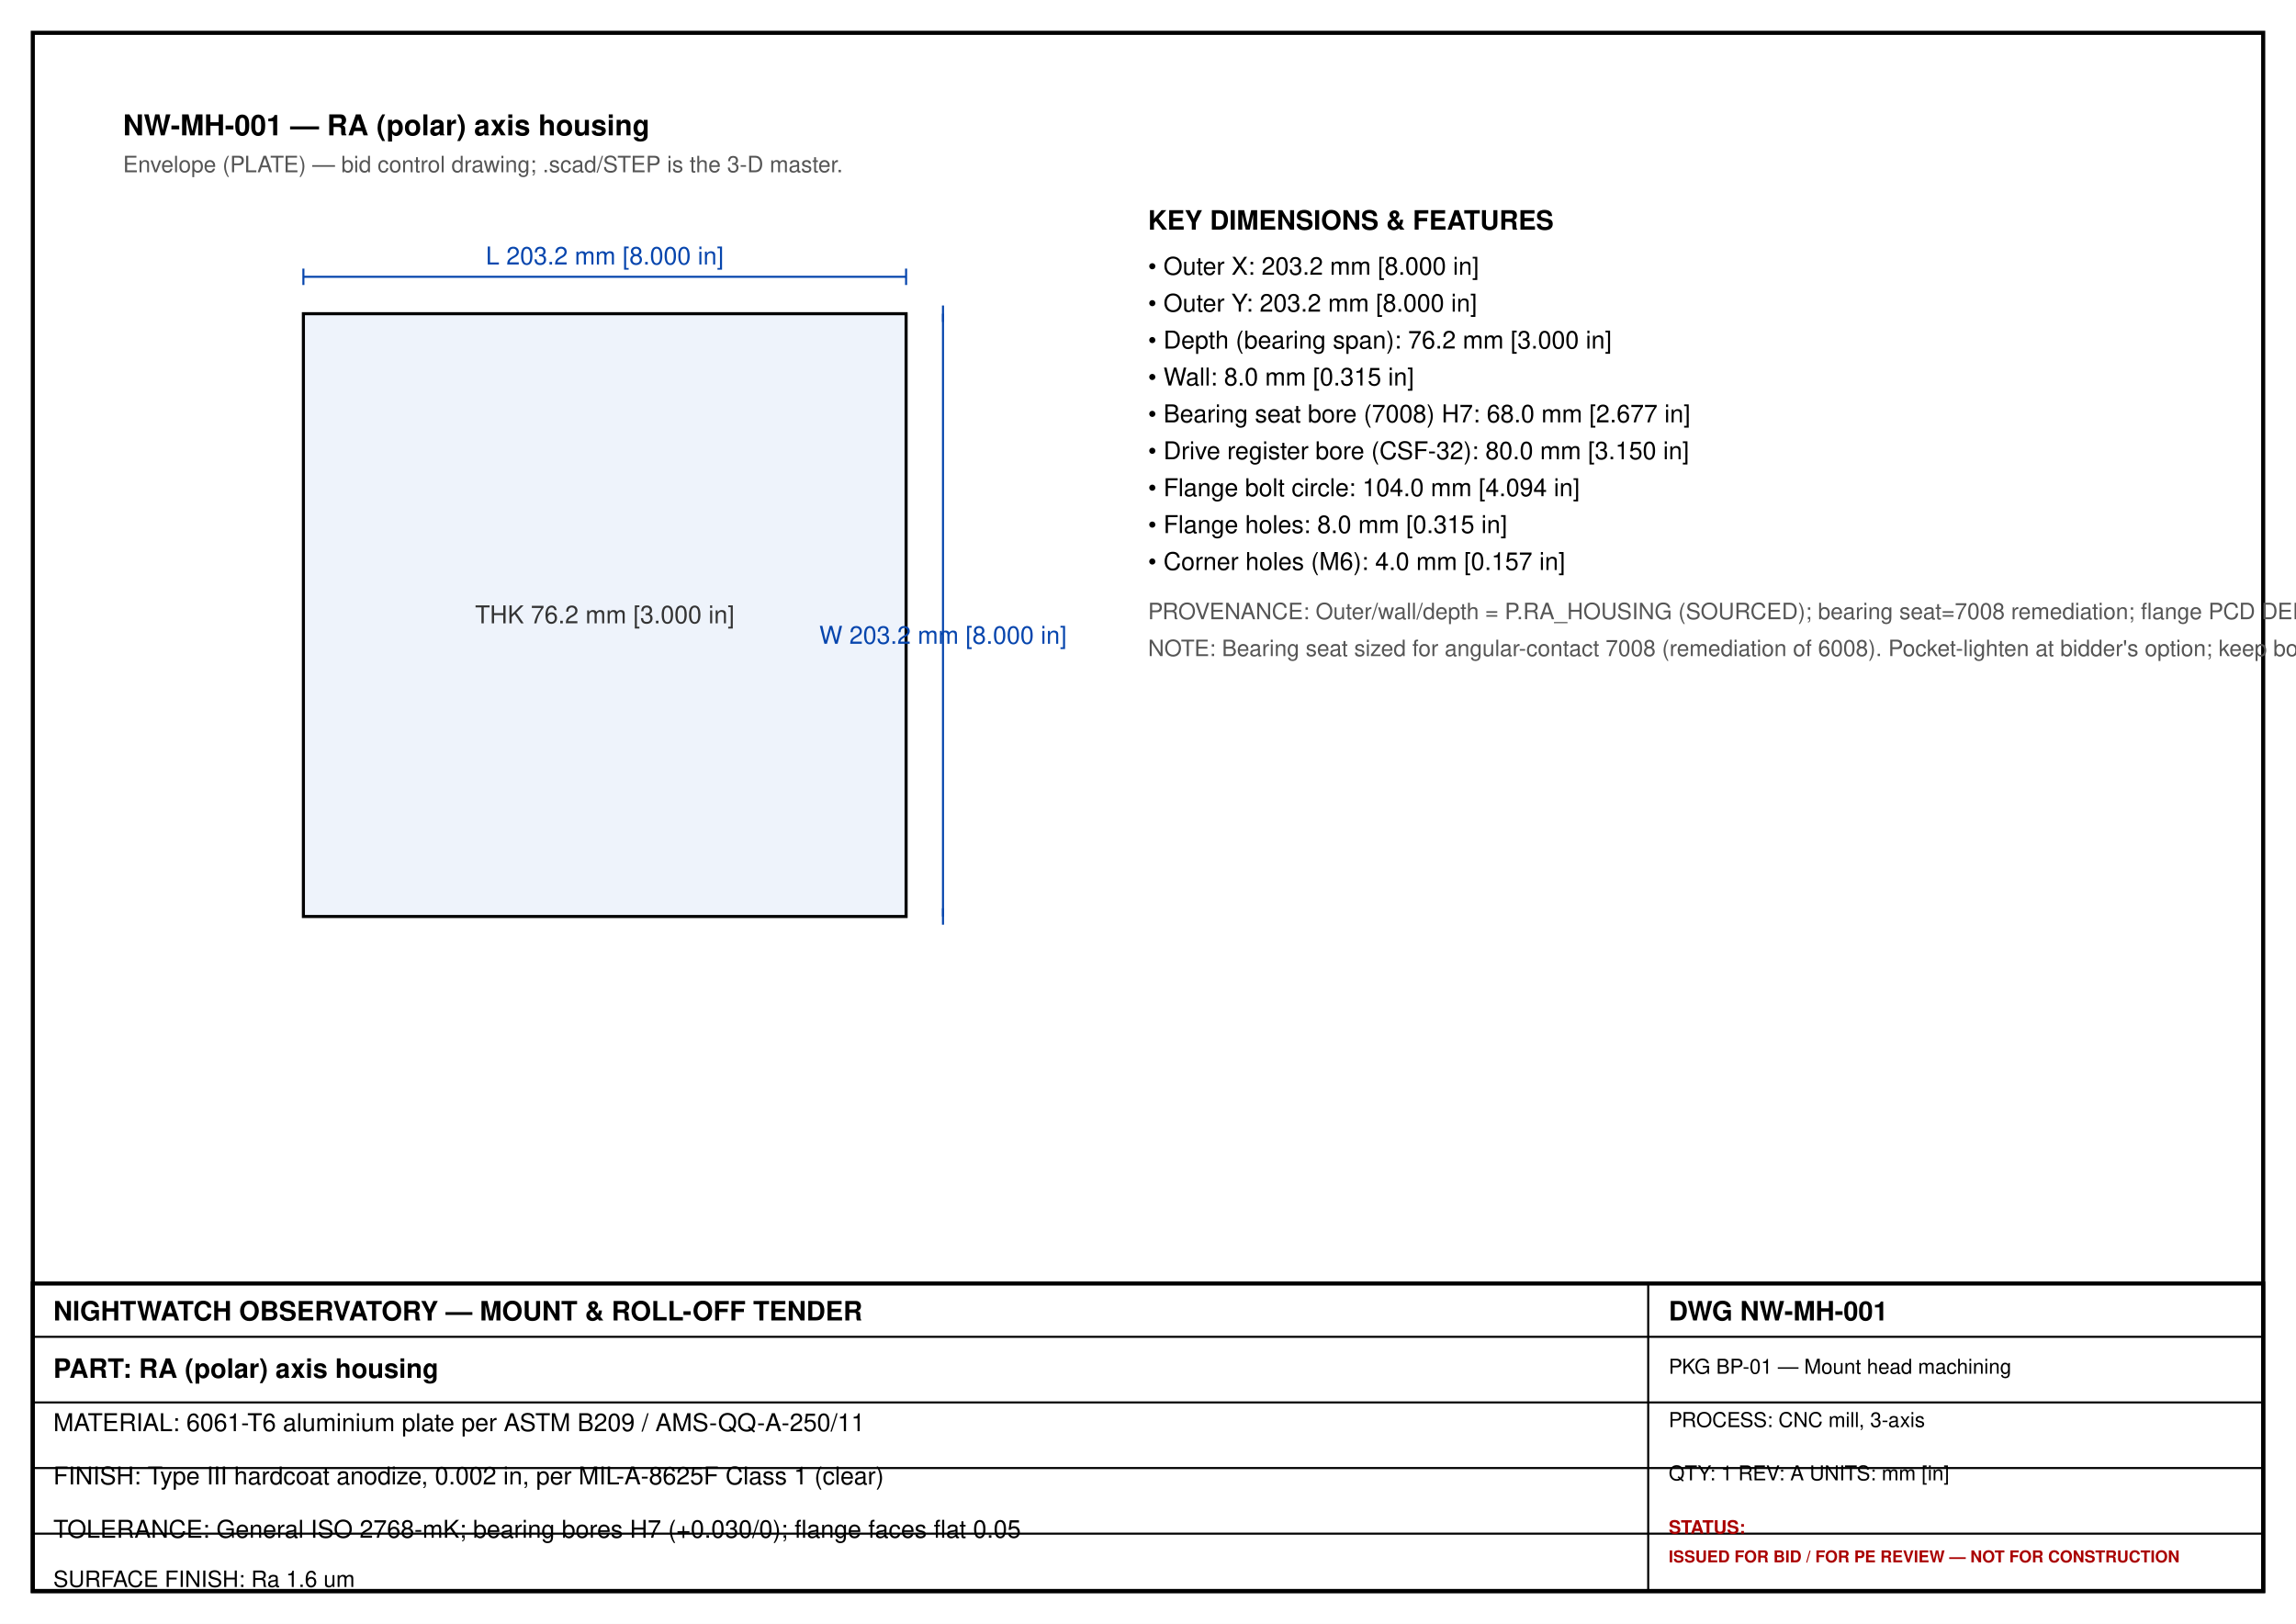
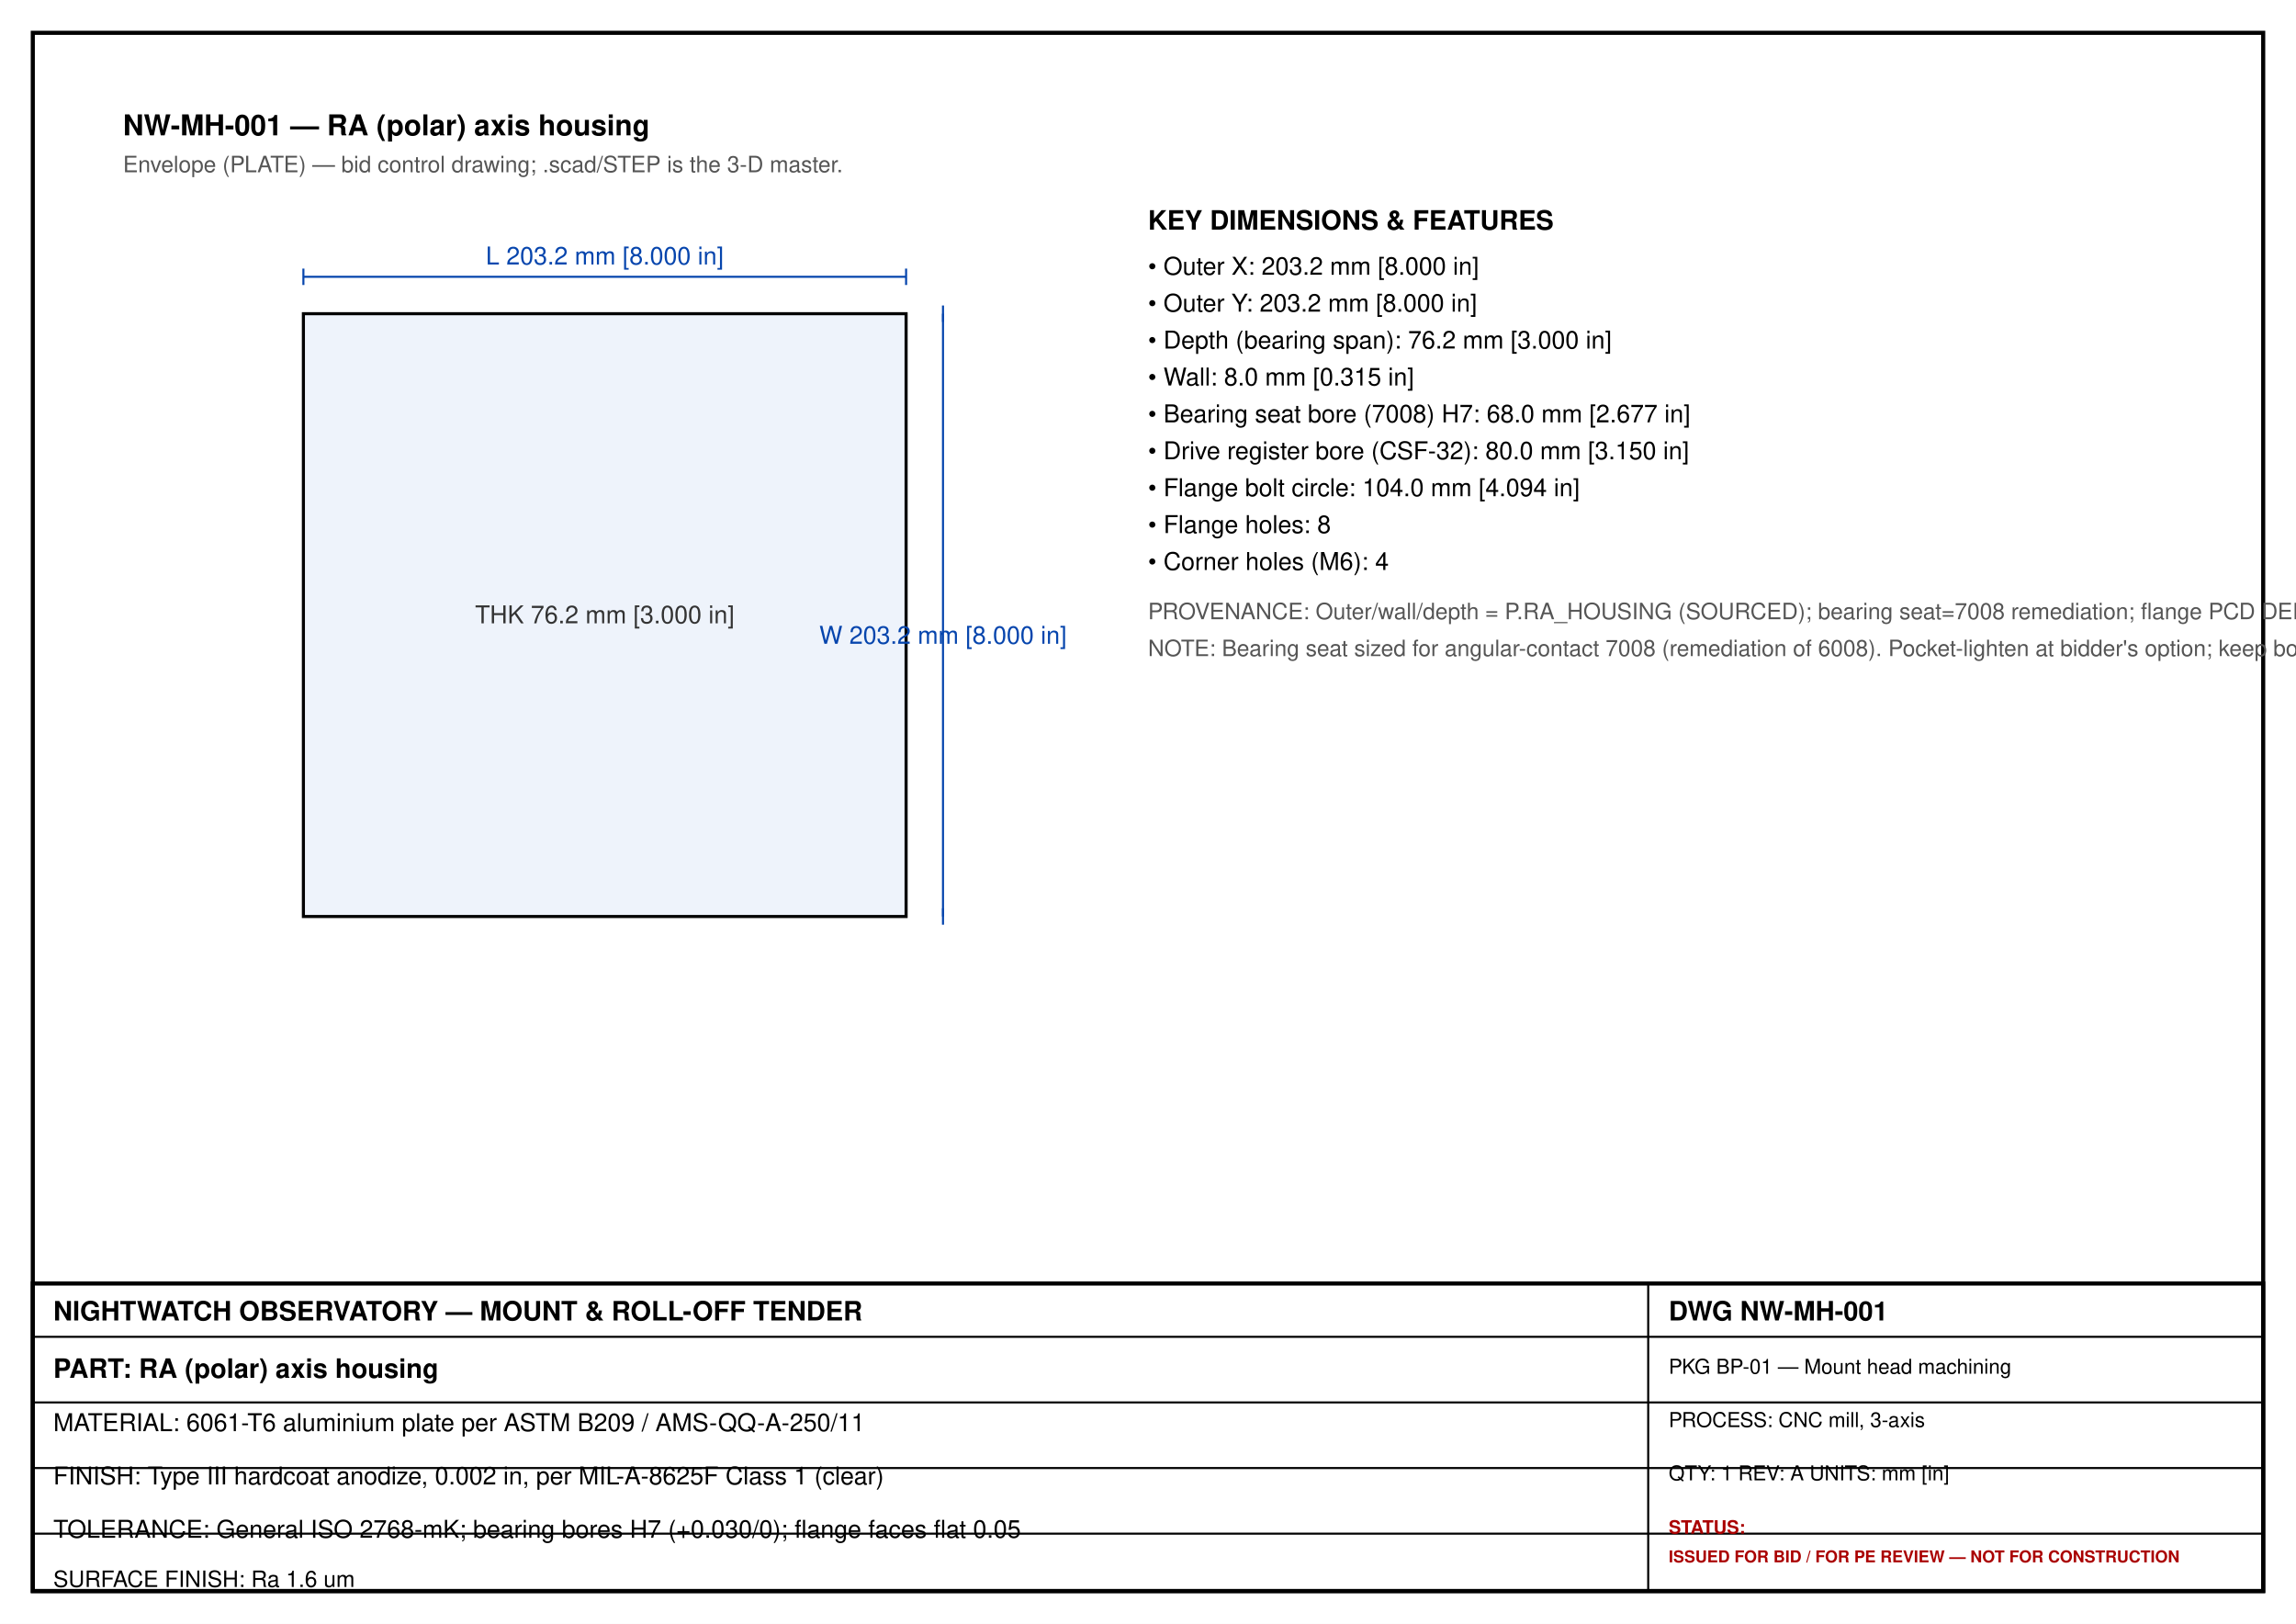
<svg xmlns="http://www.w3.org/2000/svg" width="1120" height="792" viewBox="0 0 1120 792" font-family="Helvetica,Arial,sans-serif">
  <rect x="0" y="0" width="1120" height="792" fill="white" />
  <rect x="16" y="16" width="1088" height="760" fill="none" stroke="black" stroke-width="2" />
  <text x="60" y="66" font-size="14" font-weight="bold">NW-MH-001 — RA (polar) axis housing</text>
  <text x="60" y="84" font-size="11" fill="#555">Envelope (PLATE) — bid control drawing; .scad/STEP is the 3-D master.</text>
  <rect x="148.0" y="153.0" width="294.0" height="294.0" fill="#eef3fb" stroke="black" stroke-width="1.5" />
  <line x1="148.0" y1="135.0" x2="442.0" y2="135.0" stroke="#0645ad" stroke-width="1" />
  <line x1="148.0" y1="131.0" x2="148.0" y2="139.0" stroke="#0645ad" stroke-width="1" />
  <line x1="442.0" y1="131.0" x2="442.0" y2="139.0" stroke="#0645ad" stroke-width="1" />
  <text x="295.0" y="129.0" font-size="12" fill="#0645ad" text-anchor="middle">L 203.2 mm [8.000 in]</text>
  <line x1="460.0" y1="153.0" x2="460.0" y2="447.0" stroke="#0645ad" stroke-width="1" />
  <line x1="460.0" y1="149.0" x2="460.0" y2="157.0" stroke="#0645ad" stroke-width="1" />
  <line x1="460.0" y1="443.0" x2="460.0" y2="451.0" stroke="#0645ad" stroke-width="1" />
  <text x="460.0" y="314.0" font-size="12" fill="#0645ad" text-anchor="middle">W 203.2 mm [8.000 in]</text>
  <text x="295.0" y="304.0" font-size="12" fill="#333" text-anchor="middle">THK 76.2 mm [3.000 in]</text>
  <text x="560" y="112" font-size="13" font-weight="bold">KEY DIMENSIONS &amp; FEATURES</text>
  <text x="560" y="134" font-size="12">• Outer X: 203.2 mm [8.000 in]</text>
  <text x="560" y="152" font-size="12">• Outer Y: 203.2 mm [8.000 in]</text>
  <text x="560" y="170" font-size="12">• Depth (bearing span): 76.2 mm [3.000 in]</text>
  <text x="560" y="188" font-size="12">• Wall: 8.0 mm [0.315 in]</text>
  <text x="560" y="206" font-size="12">• Bearing seat bore (7008) H7: 68.0 mm [2.677 in]</text>
  <text x="560" y="224" font-size="12">• Drive register bore (CSF-32): 80.0 mm [3.150 in]</text>
  <text x="560" y="242" font-size="12">• Flange bolt circle: 104.0 mm [4.094 in]</text>
-   <text x="560" y="260" font-size="12">• Flange holes: 8.0 mm [0.315 in]</text>
-   <text x="560" y="278" font-size="12">• Corner holes (M6): 4.0 mm [0.157 in]</text>
+   <text x="560" y="260" font-size="12">• Flange holes: 8</text>
+   <text x="560" y="278" font-size="12">• Corner holes (M6): 4</text>
  <text x="560" y="302" font-size="11" fill="#555">PROVENANCE: Outer/wall/depth = P.RA_HOUSING (SOURCED); bearing seat=7008 remediation; flange PCD DERIVED ~1.3x bore.</text>
  <text x="560" y="320" font-size="11" fill="#555">NOTE: Bearing seat sized for angular-contact 7008 (remediation of 6008). Pocket-lighten at bidder's option; keep bore/flange datums.</text>
  <rect x="16" y="626" width="1088" height="150" fill="none" stroke="black" stroke-width="2" />
  <line x1="16" y1="652" x2="1104" y2="652" stroke="black" stroke-width="1" />
  <line x1="16" y1="684" x2="1104" y2="684" stroke="black" stroke-width="1" />
  <line x1="16" y1="716" x2="1104" y2="716" stroke="black" stroke-width="1" />
  <line x1="16" y1="748" x2="1104" y2="748" stroke="black" stroke-width="1" />
  <line x1="804" y1="626" x2="804" y2="776" stroke="black" stroke-width="1" />
  <text x="26" y="644" font-size="13" font-weight="bold" fill="black">NIGHTWATCH OBSERVATORY — MOUNT &amp; ROLL-OFF TENDER</text>
  <text x="26" y="672" font-size="13" font-weight="bold" fill="black">PART: RA (polar) axis housing</text>
  <text x="26" y="698" font-size="12" font-weight="normal" fill="black">MATERIAL: 6061-T6 aluminium plate per ASTM B209 / AMS-QQ-A-250/11</text>
  <text x="26" y="724" font-size="12" font-weight="normal" fill="black">FINISH: Type III hardcoat anodize, 0.002 in, per MIL-A-8625F Class 1 (clear)</text>
  <text x="26" y="750" font-size="12" font-weight="normal" fill="black">TOLERANCE: General ISO 2768-mK; bearing bores H7 (+0.030/0); flange faces flat 0.05</text>
  <text x="26" y="774" font-size="11" font-weight="normal" fill="black">SURFACE FINISH: Ra 1.6 um</text>
  <text x="814" y="644" font-size="13" font-weight="bold" fill="black">DWG NW-MH-001</text>
  <text x="814" y="670" font-size="10" font-weight="normal" fill="black">PKG BP-01 — Mount head machining</text>
  <text x="814" y="696" font-size="10" font-weight="normal" fill="black">PROCESS: CNC mill, 3-axis</text>
  <text x="814" y="722" font-size="10" font-weight="normal" fill="black">QTY: 1    REV: A    UNITS: mm [in]</text>
  <text x="814" y="748" font-size="9" font-weight="bold" fill="#a00">STATUS:</text>
  <text x="814" y="762" font-size="8" font-weight="bold" fill="#a00">ISSUED FOR BID / FOR PE REVIEW — NOT FOR CONSTRUCTION</text>
</svg>
